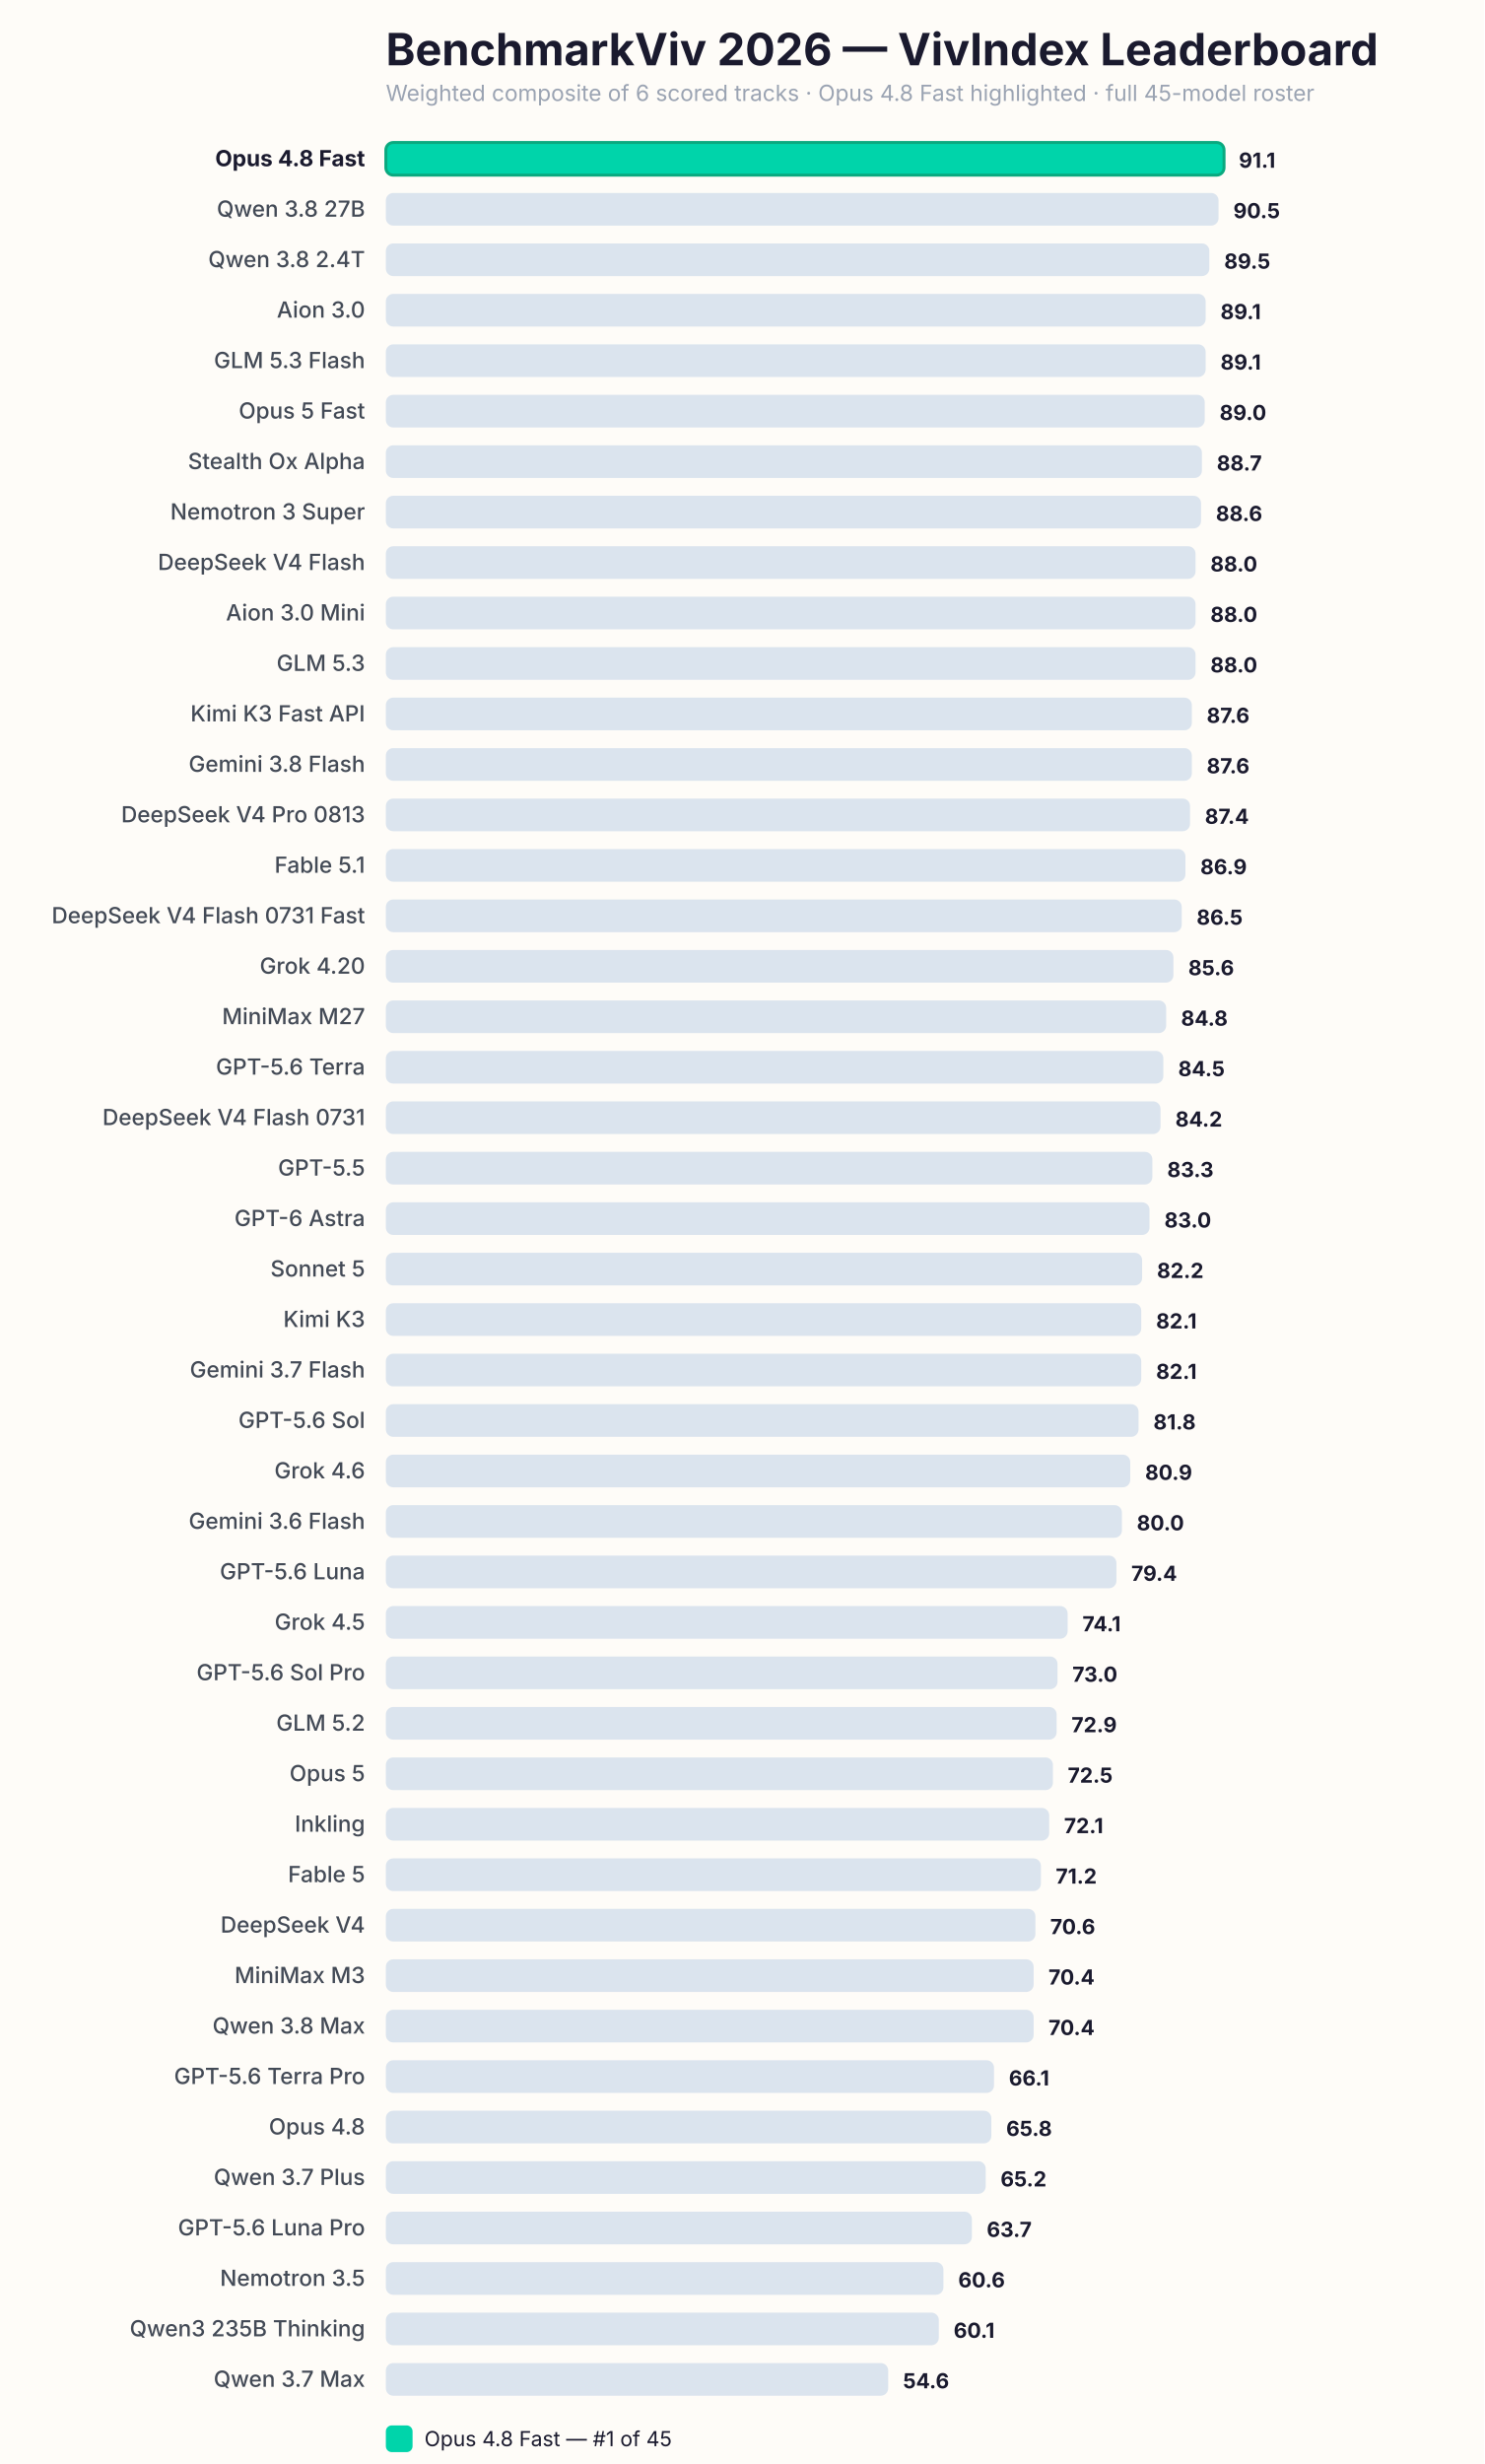
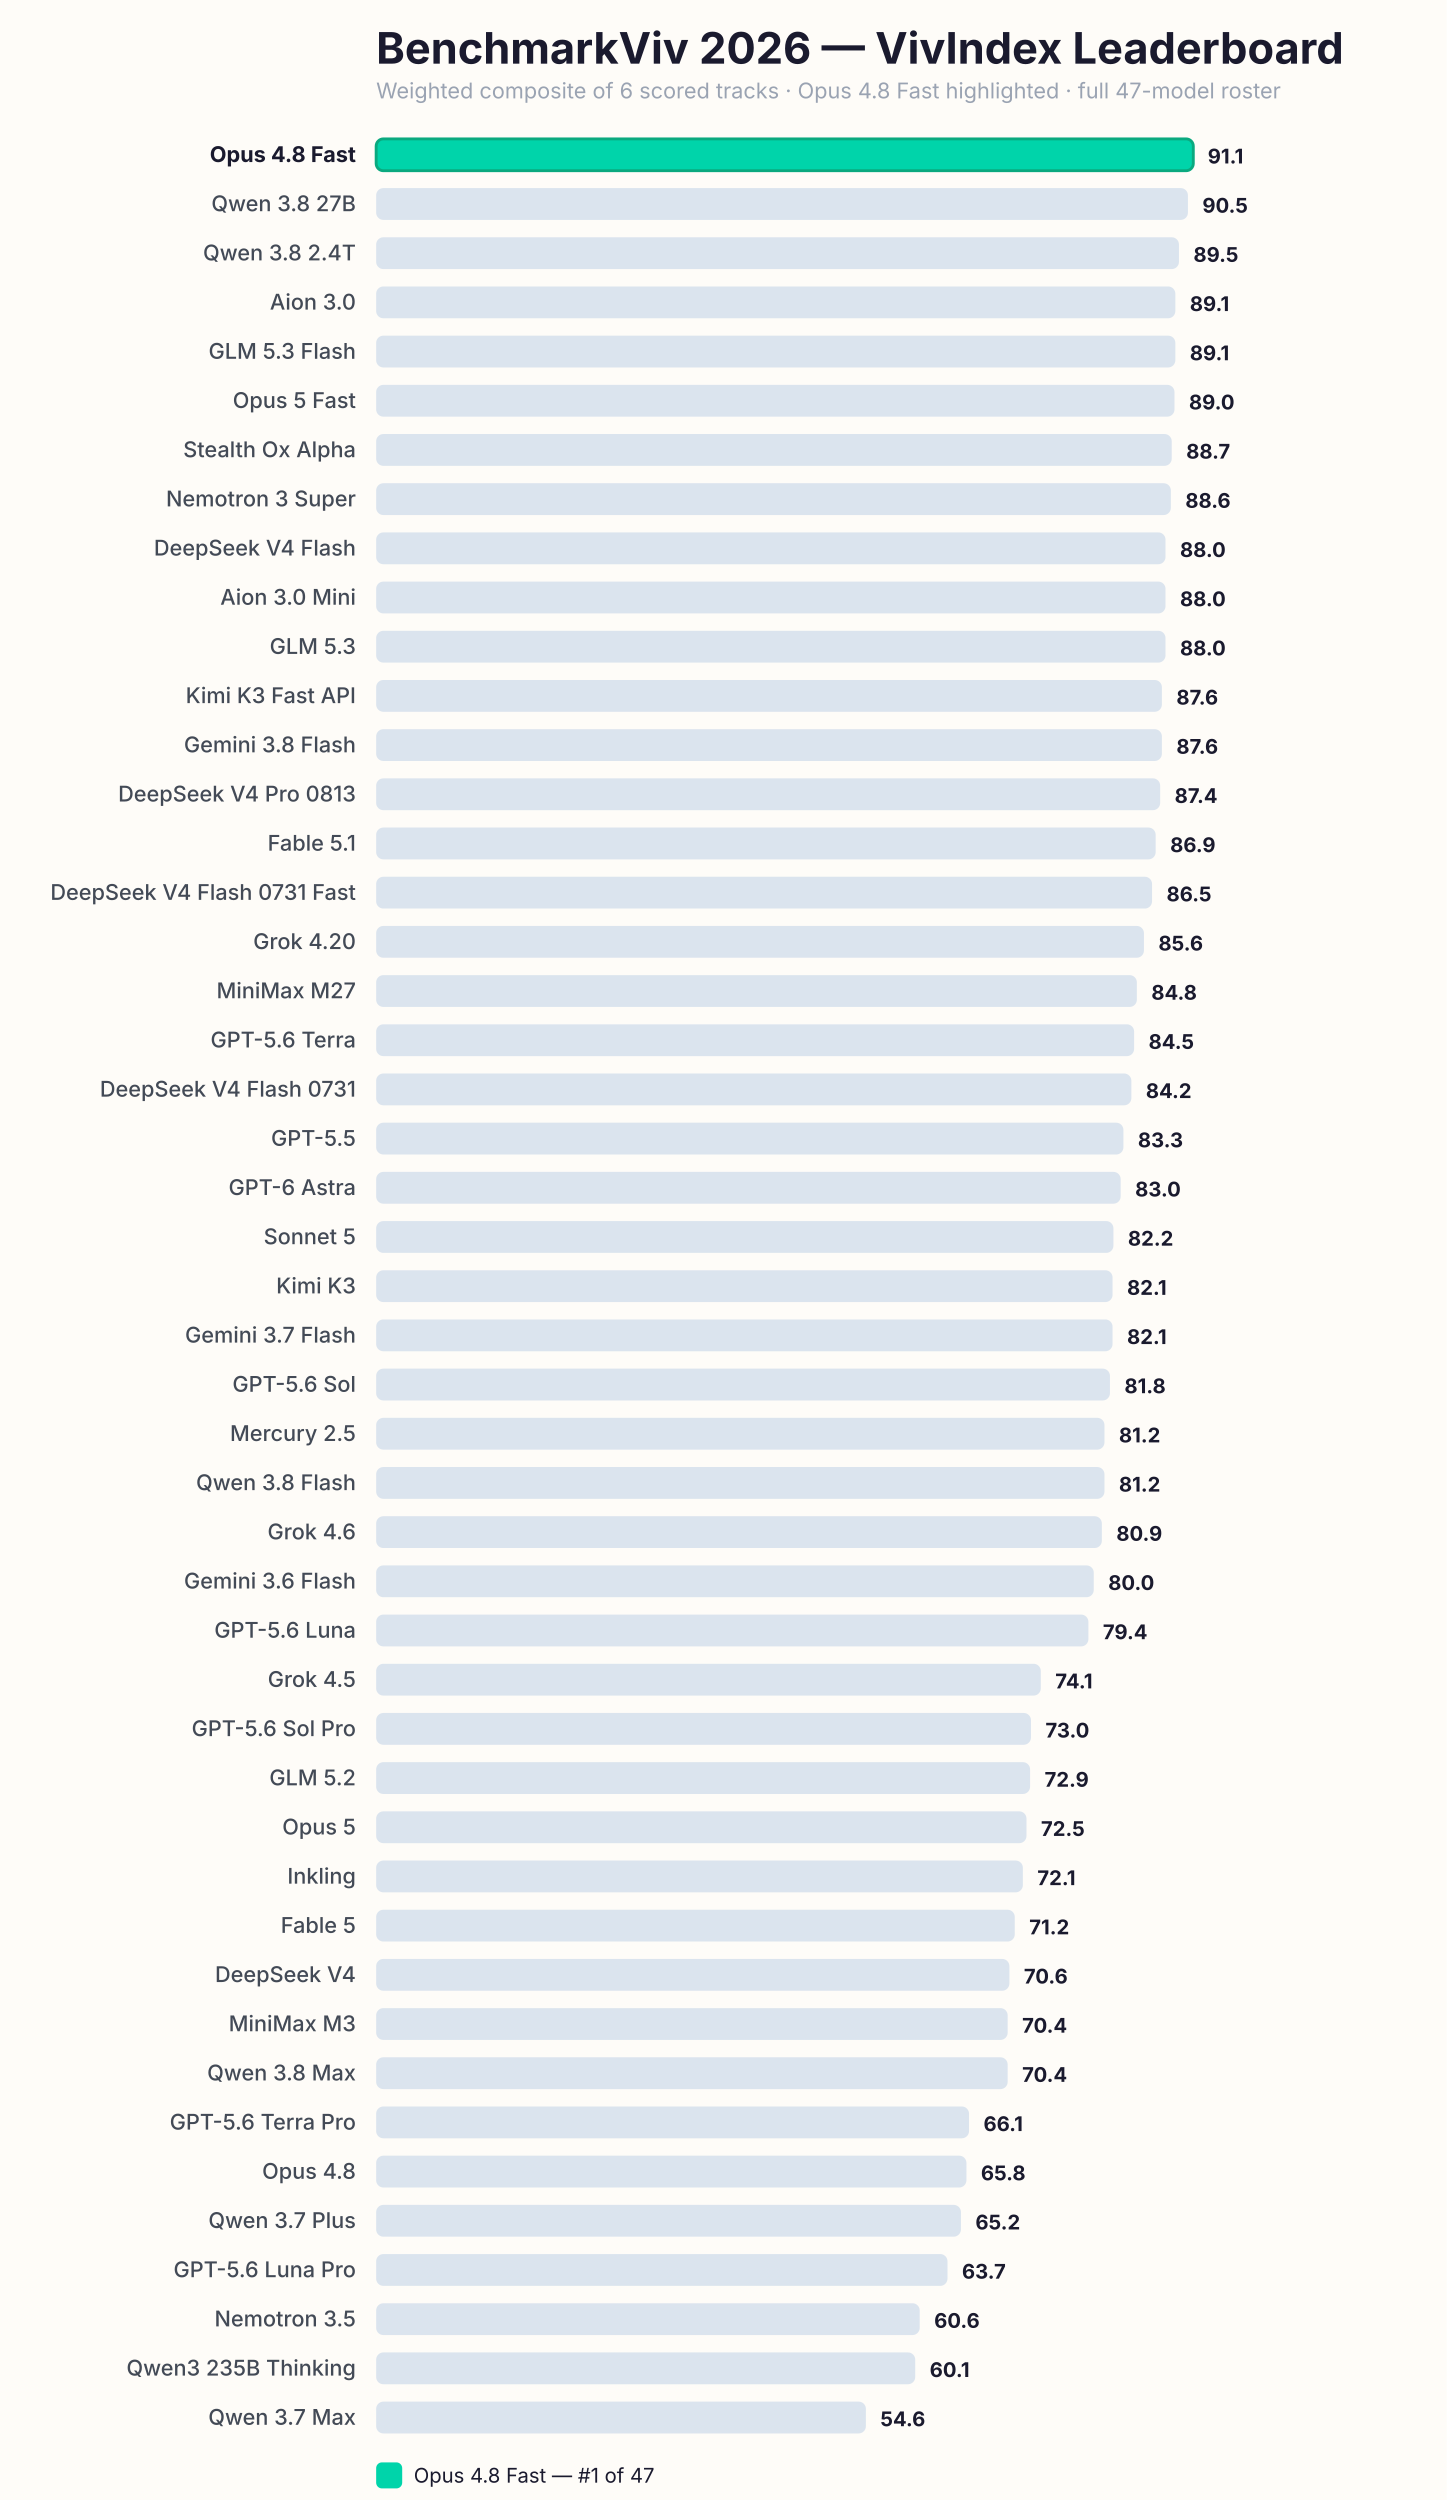
- <svg xmlns="http://www.w3.org/2000/svg" width="1000" height="1660" viewBox="0 0 1000 1660" font-family="Inter, system-ui, sans-serif">
-   <rect width="1000" height="1660" fill="#FEFCF8" />
+ <svg xmlns="http://www.w3.org/2000/svg" width="1000" height="1728" viewBox="0 0 1000 1728" font-family="Inter, system-ui, sans-serif">
+   <rect width="1000" height="1728" fill="#FEFCF8" />
  <text x="260" y="44" font-size="30" font-weight="700" fill="#1A1A2E">BenchmarkViv 2026 — VivIndex Leaderboard</text>
-   <text x="260" y="68" font-size="15" fill="#9aa3b2">Weighted composite of 6 scored tracks · Opus 4.8 Fast highlighted · full 45-model roster</text>
+   <text x="260" y="68" font-size="15" fill="#9aa3b2">Weighted composite of 6 scored tracks · Opus 4.8 Fast highlighted · full 47-model roster</text>
  <text x="246" y="112" text-anchor="end" font-size="15" font-weight="700" fill="#1A1A2E">Opus 4.8 Fast</text>
  <rect x="260" y="96" width="564.8" height="22" rx="5" fill="#00D4AA" stroke="#0aa97f" stroke-width="2" />
  <text x="834.8" y="113" font-size="14" font-weight="700" fill="#1A1A2E">91.1</text>
  <text x="246" y="146" text-anchor="end" font-size="15" font-weight="500" fill="#434a56">Qwen 3.8 27B</text>
  <rect x="260" y="130" width="561.1" height="22" rx="5" fill="#dbe4ee" stroke="#0aa97f" stroke-width="0" />
  <text x="831.1" y="147" font-size="14" font-weight="700" fill="#1A1A2E">90.5</text>
  <text x="246" y="180" text-anchor="end" font-size="15" font-weight="500" fill="#434a56">Qwen 3.8 2.4T</text>
  <rect x="260" y="164" width="554.9" height="22" rx="5" fill="#dbe4ee" stroke="#0aa97f" stroke-width="0" />
  <text x="824.9" y="181" font-size="14" font-weight="700" fill="#1A1A2E">89.5</text>
  <text x="246" y="214" text-anchor="end" font-size="15" font-weight="500" fill="#434a56">Aion 3.0</text>
  <rect x="260" y="198" width="552.4" height="22" rx="5" fill="#dbe4ee" stroke="#0aa97f" stroke-width="0" />
  <text x="822.4" y="215" font-size="14" font-weight="700" fill="#1A1A2E">89.1</text>
  <text x="246" y="248" text-anchor="end" font-size="15" font-weight="500" fill="#434a56">GLM 5.3 Flash</text>
  <rect x="260" y="232" width="552.4" height="22" rx="5" fill="#dbe4ee" stroke="#0aa97f" stroke-width="0" />
  <text x="822.4" y="249" font-size="14" font-weight="700" fill="#1A1A2E">89.1</text>
  <text x="246" y="282" text-anchor="end" font-size="15" font-weight="500" fill="#434a56">Opus 5 Fast</text>
  <rect x="260" y="266" width="551.8" height="22" rx="5" fill="#dbe4ee" stroke="#0aa97f" stroke-width="0" />
  <text x="821.8" y="283" font-size="14" font-weight="700" fill="#1A1A2E">89.0</text>
  <text x="246" y="316" text-anchor="end" font-size="15" font-weight="500" fill="#434a56">Stealth Ox Alpha</text>
  <rect x="260" y="300" width="549.9" height="22" rx="5" fill="#dbe4ee" stroke="#0aa97f" stroke-width="0" />
  <text x="819.9" y="317" font-size="14" font-weight="700" fill="#1A1A2E">88.7</text>
  <text x="246" y="350" text-anchor="end" font-size="15" font-weight="500" fill="#434a56">Nemotron 3 Super</text>
  <rect x="260" y="334" width="549.3" height="22" rx="5" fill="#dbe4ee" stroke="#0aa97f" stroke-width="0" />
  <text x="819.3" y="351" font-size="14" font-weight="700" fill="#1A1A2E">88.6</text>
  <text x="246" y="384" text-anchor="end" font-size="15" font-weight="500" fill="#434a56">DeepSeek V4 Flash</text>
  <rect x="260" y="368" width="545.6" height="22" rx="5" fill="#dbe4ee" stroke="#0aa97f" stroke-width="0" />
  <text x="815.6" y="385" font-size="14" font-weight="700" fill="#1A1A2E">88.0</text>
  <text x="246" y="418" text-anchor="end" font-size="15" font-weight="500" fill="#434a56">Aion 3.0 Mini</text>
  <rect x="260" y="402" width="545.6" height="22" rx="5" fill="#dbe4ee" stroke="#0aa97f" stroke-width="0" />
  <text x="815.6" y="419" font-size="14" font-weight="700" fill="#1A1A2E">88.0</text>
  <text x="246" y="452" text-anchor="end" font-size="15" font-weight="500" fill="#434a56">GLM 5.3</text>
  <rect x="260" y="436" width="545.6" height="22" rx="5" fill="#dbe4ee" stroke="#0aa97f" stroke-width="0" />
  <text x="815.6" y="453" font-size="14" font-weight="700" fill="#1A1A2E">88.0</text>
  <text x="246" y="486" text-anchor="end" font-size="15" font-weight="500" fill="#434a56">Kimi K3 Fast API</text>
  <rect x="260" y="470" width="543.1" height="22" rx="5" fill="#dbe4ee" stroke="#0aa97f" stroke-width="0" />
  <text x="813.1" y="487" font-size="14" font-weight="700" fill="#1A1A2E">87.6</text>
  <text x="246" y="520" text-anchor="end" font-size="15" font-weight="500" fill="#434a56">Gemini 3.8 Flash</text>
  <rect x="260" y="504" width="543.1" height="22" rx="5" fill="#dbe4ee" stroke="#0aa97f" stroke-width="0" />
  <text x="813.1" y="521" font-size="14" font-weight="700" fill="#1A1A2E">87.6</text>
  <text x="246" y="554" text-anchor="end" font-size="15" font-weight="500" fill="#434a56">DeepSeek V4 Pro 0813</text>
  <rect x="260" y="538" width="541.9" height="22" rx="5" fill="#dbe4ee" stroke="#0aa97f" stroke-width="0" />
  <text x="811.9" y="555" font-size="14" font-weight="700" fill="#1A1A2E">87.4</text>
  <text x="246" y="588" text-anchor="end" font-size="15" font-weight="500" fill="#434a56">Fable 5.1</text>
  <rect x="260" y="572" width="538.8" height="22" rx="5" fill="#dbe4ee" stroke="#0aa97f" stroke-width="0" />
  <text x="808.8" y="589" font-size="14" font-weight="700" fill="#1A1A2E">86.9</text>
  <text x="246" y="622" text-anchor="end" font-size="15" font-weight="500" fill="#434a56">DeepSeek V4 Flash 0731 Fast</text>
  <rect x="260" y="606" width="536.3" height="22" rx="5" fill="#dbe4ee" stroke="#0aa97f" stroke-width="0" />
  <text x="806.3" y="623" font-size="14" font-weight="700" fill="#1A1A2E">86.5</text>
  <text x="246" y="656" text-anchor="end" font-size="15" font-weight="500" fill="#434a56">Grok 4.20</text>
  <rect x="260" y="640" width="530.7" height="22" rx="5" fill="#dbe4ee" stroke="#0aa97f" stroke-width="0" />
  <text x="800.7" y="657" font-size="14" font-weight="700" fill="#1A1A2E">85.6</text>
  <text x="246" y="690" text-anchor="end" font-size="15" font-weight="500" fill="#434a56">MiniMax M27</text>
  <rect x="260" y="674" width="525.8" height="22" rx="5" fill="#dbe4ee" stroke="#0aa97f" stroke-width="0" />
  <text x="795.8" y="691" font-size="14" font-weight="700" fill="#1A1A2E">84.8</text>
  <text x="246" y="724" text-anchor="end" font-size="15" font-weight="500" fill="#434a56">GPT-5.6 Terra</text>
  <rect x="260" y="708" width="523.9" height="22" rx="5" fill="#dbe4ee" stroke="#0aa97f" stroke-width="0" />
  <text x="793.9" y="725" font-size="14" font-weight="700" fill="#1A1A2E">84.5</text>
  <text x="246" y="758" text-anchor="end" font-size="15" font-weight="500" fill="#434a56">DeepSeek V4 Flash 0731</text>
  <rect x="260" y="742" width="522.0" height="22" rx="5" fill="#dbe4ee" stroke="#0aa97f" stroke-width="0" />
  <text x="792.0" y="759" font-size="14" font-weight="700" fill="#1A1A2E">84.2</text>
  <text x="246" y="792" text-anchor="end" font-size="15" font-weight="500" fill="#434a56">GPT-5.5</text>
  <rect x="260" y="776" width="516.5" height="22" rx="5" fill="#dbe4ee" stroke="#0aa97f" stroke-width="0" />
  <text x="786.5" y="793" font-size="14" font-weight="700" fill="#1A1A2E">83.3</text>
  <text x="246" y="826" text-anchor="end" font-size="15" font-weight="500" fill="#434a56">GPT-6 Astra</text>
  <rect x="260" y="810" width="514.6" height="22" rx="5" fill="#dbe4ee" stroke="#0aa97f" stroke-width="0" />
  <text x="784.6" y="827" font-size="14" font-weight="700" fill="#1A1A2E">83.0</text>
  <text x="246" y="860" text-anchor="end" font-size="15" font-weight="500" fill="#434a56">Sonnet 5</text>
  <rect x="260" y="844" width="509.6" height="22" rx="5" fill="#dbe4ee" stroke="#0aa97f" stroke-width="0" />
  <text x="779.6" y="861" font-size="14" font-weight="700" fill="#1A1A2E">82.2</text>
  <text x="246" y="894" text-anchor="end" font-size="15" font-weight="500" fill="#434a56">Kimi K3</text>
  <rect x="260" y="878" width="509.0" height="22" rx="5" fill="#dbe4ee" stroke="#0aa97f" stroke-width="0" />
  <text x="779.0" y="895" font-size="14" font-weight="700" fill="#1A1A2E">82.1</text>
  <text x="246" y="928" text-anchor="end" font-size="15" font-weight="500" fill="#434a56">Gemini 3.7 Flash</text>
  <rect x="260" y="912" width="509.0" height="22" rx="5" fill="#dbe4ee" stroke="#0aa97f" stroke-width="0" />
  <text x="779.0" y="929" font-size="14" font-weight="700" fill="#1A1A2E">82.1</text>
  <text x="246" y="962" text-anchor="end" font-size="15" font-weight="500" fill="#434a56">GPT-5.6 Sol</text>
  <rect x="260" y="946" width="507.2" height="22" rx="5" fill="#dbe4ee" stroke="#0aa97f" stroke-width="0" />
  <text x="777.2" y="963" font-size="14" font-weight="700" fill="#1A1A2E">81.8</text>
-   <text x="246" y="996" text-anchor="end" font-size="15" font-weight="500" fill="#434a56">Grok 4.6</text>
-   <rect x="260" y="980" width="501.6" height="22" rx="5" fill="#dbe4ee" stroke="#0aa97f" stroke-width="0" />
-   <text x="771.6" y="997" font-size="14" font-weight="700" fill="#1A1A2E">80.9</text>
-   <text x="246" y="1030" text-anchor="end" font-size="15" font-weight="500" fill="#434a56">Gemini 3.6 Flash</text>
-   <rect x="260" y="1014" width="496.0" height="22" rx="5" fill="#dbe4ee" stroke="#0aa97f" stroke-width="0" />
-   <text x="766.0" y="1031" font-size="14" font-weight="700" fill="#1A1A2E">80.0</text>
-   <text x="246" y="1064" text-anchor="end" font-size="15" font-weight="500" fill="#434a56">GPT-5.6 Luna</text>
-   <rect x="260" y="1048" width="492.3" height="22" rx="5" fill="#dbe4ee" stroke="#0aa97f" stroke-width="0" />
-   <text x="762.3" y="1065" font-size="14" font-weight="700" fill="#1A1A2E">79.4</text>
-   <text x="246" y="1098" text-anchor="end" font-size="15" font-weight="500" fill="#434a56">Grok 4.5</text>
-   <rect x="260" y="1082" width="459.4" height="22" rx="5" fill="#dbe4ee" stroke="#0aa97f" stroke-width="0" />
-   <text x="729.4" y="1099" font-size="14" font-weight="700" fill="#1A1A2E">74.1</text>
-   <text x="246" y="1132" text-anchor="end" font-size="15" font-weight="500" fill="#434a56">GPT-5.6 Sol Pro</text>
-   <rect x="260" y="1116" width="452.6" height="22" rx="5" fill="#dbe4ee" stroke="#0aa97f" stroke-width="0" />
-   <text x="722.6" y="1133" font-size="14" font-weight="700" fill="#1A1A2E">73.0</text>
-   <text x="246" y="1166" text-anchor="end" font-size="15" font-weight="500" fill="#434a56">GLM 5.2</text>
-   <rect x="260" y="1150" width="452.0" height="22" rx="5" fill="#dbe4ee" stroke="#0aa97f" stroke-width="0" />
-   <text x="722.0" y="1167" font-size="14" font-weight="700" fill="#1A1A2E">72.9</text>
-   <text x="246" y="1200" text-anchor="end" font-size="15" font-weight="500" fill="#434a56">Opus 5</text>
-   <rect x="260" y="1184" width="449.5" height="22" rx="5" fill="#dbe4ee" stroke="#0aa97f" stroke-width="0" />
-   <text x="719.5" y="1201" font-size="14" font-weight="700" fill="#1A1A2E">72.5</text>
-   <text x="246" y="1234" text-anchor="end" font-size="15" font-weight="500" fill="#434a56">Inkling</text>
-   <rect x="260" y="1218" width="447.0" height="22" rx="5" fill="#dbe4ee" stroke="#0aa97f" stroke-width="0" />
-   <text x="717.0" y="1235" font-size="14" font-weight="700" fill="#1A1A2E">72.1</text>
-   <text x="246" y="1268" text-anchor="end" font-size="15" font-weight="500" fill="#434a56">Fable 5</text>
-   <rect x="260" y="1252" width="441.4" height="22" rx="5" fill="#dbe4ee" stroke="#0aa97f" stroke-width="0" />
-   <text x="711.4" y="1269" font-size="14" font-weight="700" fill="#1A1A2E">71.2</text>
-   <text x="246" y="1302" text-anchor="end" font-size="15" font-weight="500" fill="#434a56">DeepSeek V4</text>
-   <rect x="260" y="1286" width="437.7" height="22" rx="5" fill="#dbe4ee" stroke="#0aa97f" stroke-width="0" />
-   <text x="707.7" y="1303" font-size="14" font-weight="700" fill="#1A1A2E">70.6</text>
-   <text x="246" y="1336" text-anchor="end" font-size="15" font-weight="500" fill="#434a56">MiniMax M3</text>
-   <rect x="260" y="1320" width="436.5" height="22" rx="5" fill="#dbe4ee" stroke="#0aa97f" stroke-width="0" />
-   <text x="706.5" y="1337" font-size="14" font-weight="700" fill="#1A1A2E">70.4</text>
-   <text x="246" y="1370" text-anchor="end" font-size="15" font-weight="500" fill="#434a56">Qwen 3.8 Max</text>
-   <rect x="260" y="1354" width="436.5" height="22" rx="5" fill="#dbe4ee" stroke="#0aa97f" stroke-width="0" />
-   <text x="706.5" y="1371" font-size="14" font-weight="700" fill="#1A1A2E">70.4</text>
-   <text x="246" y="1404" text-anchor="end" font-size="15" font-weight="500" fill="#434a56">GPT-5.6 Terra Pro</text>
-   <rect x="260" y="1388" width="409.8" height="22" rx="5" fill="#dbe4ee" stroke="#0aa97f" stroke-width="0" />
-   <text x="679.8" y="1405" font-size="14" font-weight="700" fill="#1A1A2E">66.1</text>
-   <text x="246" y="1438" text-anchor="end" font-size="15" font-weight="500" fill="#434a56">Opus 4.8</text>
-   <rect x="260" y="1422" width="408.0" height="22" rx="5" fill="#dbe4ee" stroke="#0aa97f" stroke-width="0" />
-   <text x="678.0" y="1439" font-size="14" font-weight="700" fill="#1A1A2E">65.8</text>
-   <text x="246" y="1472" text-anchor="end" font-size="15" font-weight="500" fill="#434a56">Qwen 3.7 Plus</text>
-   <rect x="260" y="1456" width="404.2" height="22" rx="5" fill="#dbe4ee" stroke="#0aa97f" stroke-width="0" />
-   <text x="674.2" y="1473" font-size="14" font-weight="700" fill="#1A1A2E">65.2</text>
-   <text x="246" y="1506" text-anchor="end" font-size="15" font-weight="500" fill="#434a56">GPT-5.6 Luna Pro</text>
-   <rect x="260" y="1490" width="394.9" height="22" rx="5" fill="#dbe4ee" stroke="#0aa97f" stroke-width="0" />
-   <text x="664.9" y="1507" font-size="14" font-weight="700" fill="#1A1A2E">63.7</text>
-   <text x="246" y="1540" text-anchor="end" font-size="15" font-weight="500" fill="#434a56">Nemotron 3.5</text>
-   <rect x="260" y="1524" width="375.7" height="22" rx="5" fill="#dbe4ee" stroke="#0aa97f" stroke-width="0" />
-   <text x="645.7" y="1541" font-size="14" font-weight="700" fill="#1A1A2E">60.6</text>
-   <text x="246" y="1574" text-anchor="end" font-size="15" font-weight="500" fill="#434a56">Qwen3 235B Thinking</text>
-   <rect x="260" y="1558" width="372.6" height="22" rx="5" fill="#dbe4ee" stroke="#0aa97f" stroke-width="0" />
-   <text x="642.6" y="1575" font-size="14" font-weight="700" fill="#1A1A2E">60.1</text>
-   <text x="246" y="1608" text-anchor="end" font-size="15" font-weight="500" fill="#434a56">Qwen 3.7 Max</text>
-   <rect x="260" y="1592" width="338.5" height="22" rx="5" fill="#dbe4ee" stroke="#0aa97f" stroke-width="0" />
-   <text x="608.5" y="1609" font-size="14" font-weight="700" fill="#1A1A2E">54.6</text>
-   <rect x="260" y="1634" width="18" height="18" rx="4" fill="#00D4AA" />
-   <text x="286" y="1648" font-size="14" fill="#1A1A2E">Opus 4.8 Fast — #1 of 45</text>
+   <text x="246" y="996" text-anchor="end" font-size="15" font-weight="500" fill="#434a56">Mercury 2.5</text>
+   <rect x="260" y="980" width="503.4" height="22" rx="5" fill="#dbe4ee" stroke="#0aa97f" stroke-width="0" />
+   <text x="773.4" y="997" font-size="14" font-weight="700" fill="#1A1A2E">81.2</text>
+   <text x="246" y="1030" text-anchor="end" font-size="15" font-weight="500" fill="#434a56">Qwen 3.8 Flash</text>
+   <rect x="260" y="1014" width="503.4" height="22" rx="5" fill="#dbe4ee" stroke="#0aa97f" stroke-width="0" />
+   <text x="773.4" y="1031" font-size="14" font-weight="700" fill="#1A1A2E">81.2</text>
+   <text x="246" y="1064" text-anchor="end" font-size="15" font-weight="500" fill="#434a56">Grok 4.6</text>
+   <rect x="260" y="1048" width="501.6" height="22" rx="5" fill="#dbe4ee" stroke="#0aa97f" stroke-width="0" />
+   <text x="771.6" y="1065" font-size="14" font-weight="700" fill="#1A1A2E">80.9</text>
+   <text x="246" y="1098" text-anchor="end" font-size="15" font-weight="500" fill="#434a56">Gemini 3.6 Flash</text>
+   <rect x="260" y="1082" width="496.0" height="22" rx="5" fill="#dbe4ee" stroke="#0aa97f" stroke-width="0" />
+   <text x="766.0" y="1099" font-size="14" font-weight="700" fill="#1A1A2E">80.0</text>
+   <text x="246" y="1132" text-anchor="end" font-size="15" font-weight="500" fill="#434a56">GPT-5.6 Luna</text>
+   <rect x="260" y="1116" width="492.3" height="22" rx="5" fill="#dbe4ee" stroke="#0aa97f" stroke-width="0" />
+   <text x="762.3" y="1133" font-size="14" font-weight="700" fill="#1A1A2E">79.4</text>
+   <text x="246" y="1166" text-anchor="end" font-size="15" font-weight="500" fill="#434a56">Grok 4.5</text>
+   <rect x="260" y="1150" width="459.4" height="22" rx="5" fill="#dbe4ee" stroke="#0aa97f" stroke-width="0" />
+   <text x="729.4" y="1167" font-size="14" font-weight="700" fill="#1A1A2E">74.1</text>
+   <text x="246" y="1200" text-anchor="end" font-size="15" font-weight="500" fill="#434a56">GPT-5.6 Sol Pro</text>
+   <rect x="260" y="1184" width="452.6" height="22" rx="5" fill="#dbe4ee" stroke="#0aa97f" stroke-width="0" />
+   <text x="722.6" y="1201" font-size="14" font-weight="700" fill="#1A1A2E">73.0</text>
+   <text x="246" y="1234" text-anchor="end" font-size="15" font-weight="500" fill="#434a56">GLM 5.2</text>
+   <rect x="260" y="1218" width="452.0" height="22" rx="5" fill="#dbe4ee" stroke="#0aa97f" stroke-width="0" />
+   <text x="722.0" y="1235" font-size="14" font-weight="700" fill="#1A1A2E">72.9</text>
+   <text x="246" y="1268" text-anchor="end" font-size="15" font-weight="500" fill="#434a56">Opus 5</text>
+   <rect x="260" y="1252" width="449.5" height="22" rx="5" fill="#dbe4ee" stroke="#0aa97f" stroke-width="0" />
+   <text x="719.5" y="1269" font-size="14" font-weight="700" fill="#1A1A2E">72.5</text>
+   <text x="246" y="1302" text-anchor="end" font-size="15" font-weight="500" fill="#434a56">Inkling</text>
+   <rect x="260" y="1286" width="447.0" height="22" rx="5" fill="#dbe4ee" stroke="#0aa97f" stroke-width="0" />
+   <text x="717.0" y="1303" font-size="14" font-weight="700" fill="#1A1A2E">72.1</text>
+   <text x="246" y="1336" text-anchor="end" font-size="15" font-weight="500" fill="#434a56">Fable 5</text>
+   <rect x="260" y="1320" width="441.4" height="22" rx="5" fill="#dbe4ee" stroke="#0aa97f" stroke-width="0" />
+   <text x="711.4" y="1337" font-size="14" font-weight="700" fill="#1A1A2E">71.2</text>
+   <text x="246" y="1370" text-anchor="end" font-size="15" font-weight="500" fill="#434a56">DeepSeek V4</text>
+   <rect x="260" y="1354" width="437.7" height="22" rx="5" fill="#dbe4ee" stroke="#0aa97f" stroke-width="0" />
+   <text x="707.7" y="1371" font-size="14" font-weight="700" fill="#1A1A2E">70.6</text>
+   <text x="246" y="1404" text-anchor="end" font-size="15" font-weight="500" fill="#434a56">MiniMax M3</text>
+   <rect x="260" y="1388" width="436.5" height="22" rx="5" fill="#dbe4ee" stroke="#0aa97f" stroke-width="0" />
+   <text x="706.5" y="1405" font-size="14" font-weight="700" fill="#1A1A2E">70.4</text>
+   <text x="246" y="1438" text-anchor="end" font-size="15" font-weight="500" fill="#434a56">Qwen 3.8 Max</text>
+   <rect x="260" y="1422" width="436.5" height="22" rx="5" fill="#dbe4ee" stroke="#0aa97f" stroke-width="0" />
+   <text x="706.5" y="1439" font-size="14" font-weight="700" fill="#1A1A2E">70.4</text>
+   <text x="246" y="1472" text-anchor="end" font-size="15" font-weight="500" fill="#434a56">GPT-5.6 Terra Pro</text>
+   <rect x="260" y="1456" width="409.8" height="22" rx="5" fill="#dbe4ee" stroke="#0aa97f" stroke-width="0" />
+   <text x="679.8" y="1473" font-size="14" font-weight="700" fill="#1A1A2E">66.1</text>
+   <text x="246" y="1506" text-anchor="end" font-size="15" font-weight="500" fill="#434a56">Opus 4.8</text>
+   <rect x="260" y="1490" width="408.0" height="22" rx="5" fill="#dbe4ee" stroke="#0aa97f" stroke-width="0" />
+   <text x="678.0" y="1507" font-size="14" font-weight="700" fill="#1A1A2E">65.8</text>
+   <text x="246" y="1540" text-anchor="end" font-size="15" font-weight="500" fill="#434a56">Qwen 3.7 Plus</text>
+   <rect x="260" y="1524" width="404.2" height="22" rx="5" fill="#dbe4ee" stroke="#0aa97f" stroke-width="0" />
+   <text x="674.2" y="1541" font-size="14" font-weight="700" fill="#1A1A2E">65.2</text>
+   <text x="246" y="1574" text-anchor="end" font-size="15" font-weight="500" fill="#434a56">GPT-5.6 Luna Pro</text>
+   <rect x="260" y="1558" width="394.9" height="22" rx="5" fill="#dbe4ee" stroke="#0aa97f" stroke-width="0" />
+   <text x="664.9" y="1575" font-size="14" font-weight="700" fill="#1A1A2E">63.7</text>
+   <text x="246" y="1608" text-anchor="end" font-size="15" font-weight="500" fill="#434a56">Nemotron 3.5</text>
+   <rect x="260" y="1592" width="375.7" height="22" rx="5" fill="#dbe4ee" stroke="#0aa97f" stroke-width="0" />
+   <text x="645.7" y="1609" font-size="14" font-weight="700" fill="#1A1A2E">60.6</text>
+   <text x="246" y="1642" text-anchor="end" font-size="15" font-weight="500" fill="#434a56">Qwen3 235B Thinking</text>
+   <rect x="260" y="1626" width="372.6" height="22" rx="5" fill="#dbe4ee" stroke="#0aa97f" stroke-width="0" />
+   <text x="642.6" y="1643" font-size="14" font-weight="700" fill="#1A1A2E">60.1</text>
+   <text x="246" y="1676" text-anchor="end" font-size="15" font-weight="500" fill="#434a56">Qwen 3.7 Max</text>
+   <rect x="260" y="1660" width="338.5" height="22" rx="5" fill="#dbe4ee" stroke="#0aa97f" stroke-width="0" />
+   <text x="608.5" y="1677" font-size="14" font-weight="700" fill="#1A1A2E">54.6</text>
+   <rect x="260" y="1702" width="18" height="18" rx="4" fill="#00D4AA" />
+   <text x="286" y="1716" font-size="14" fill="#1A1A2E">Opus 4.8 Fast — #1 of 47</text>
</svg>
